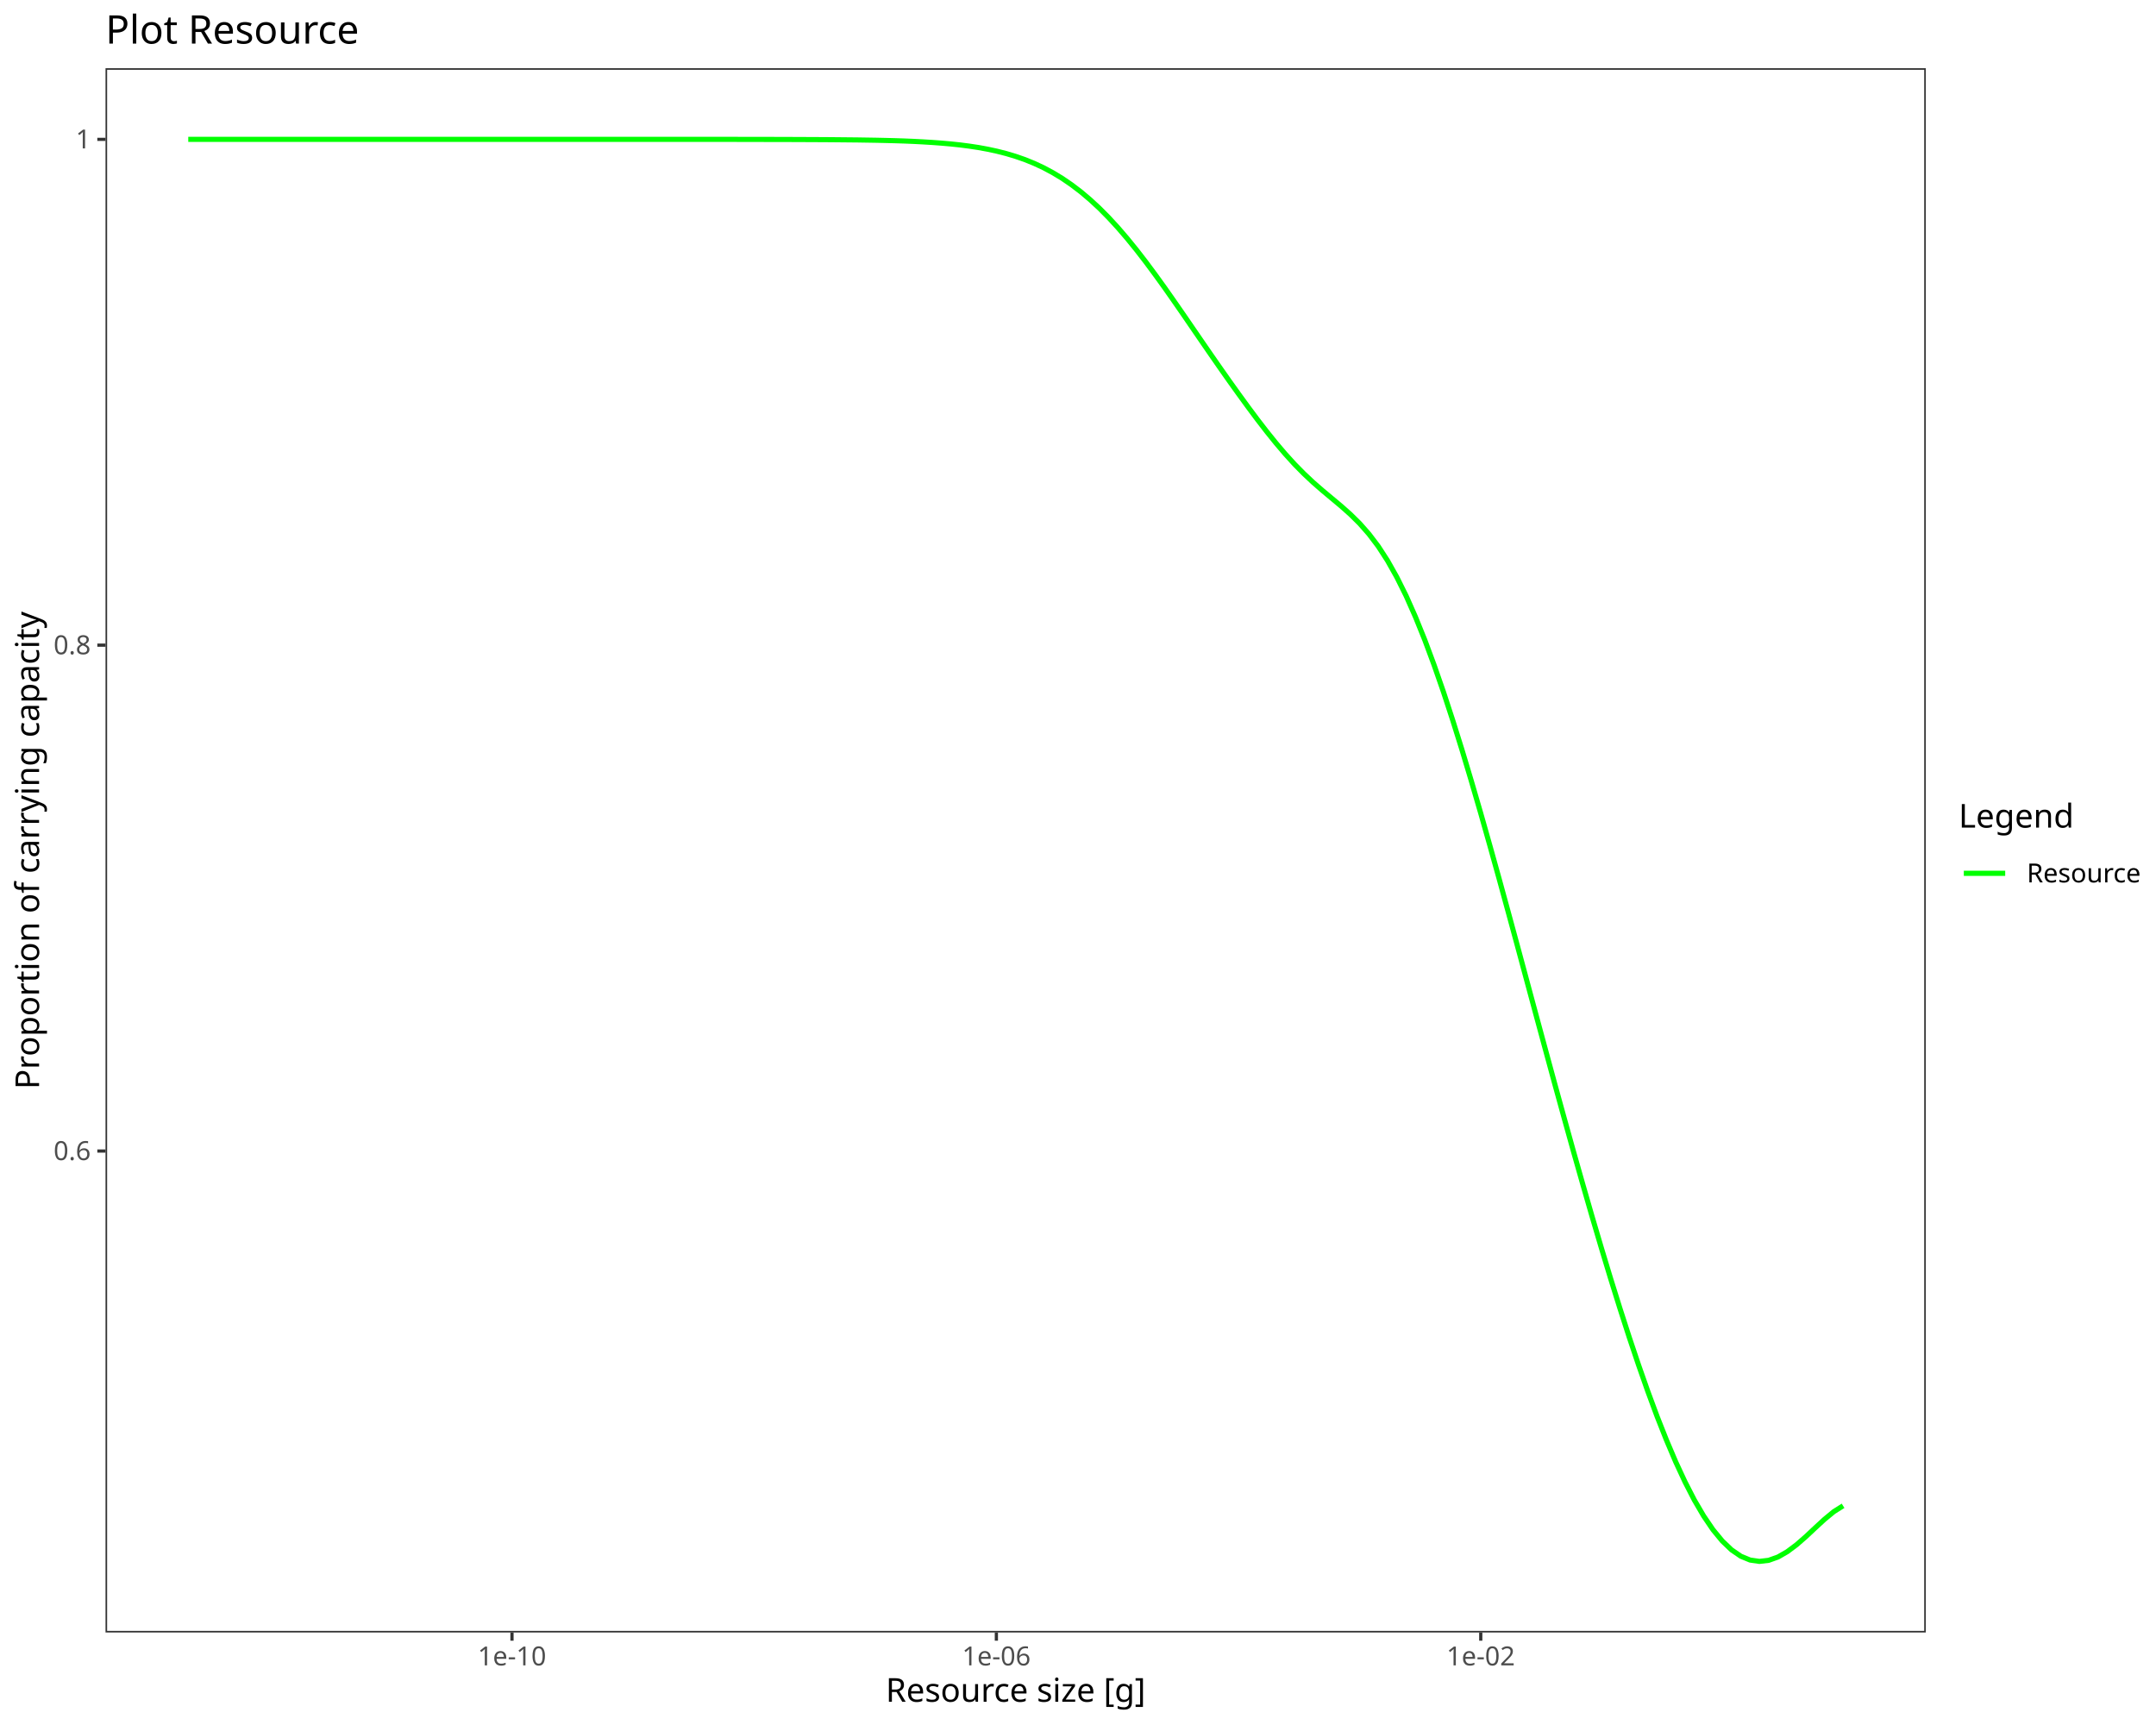
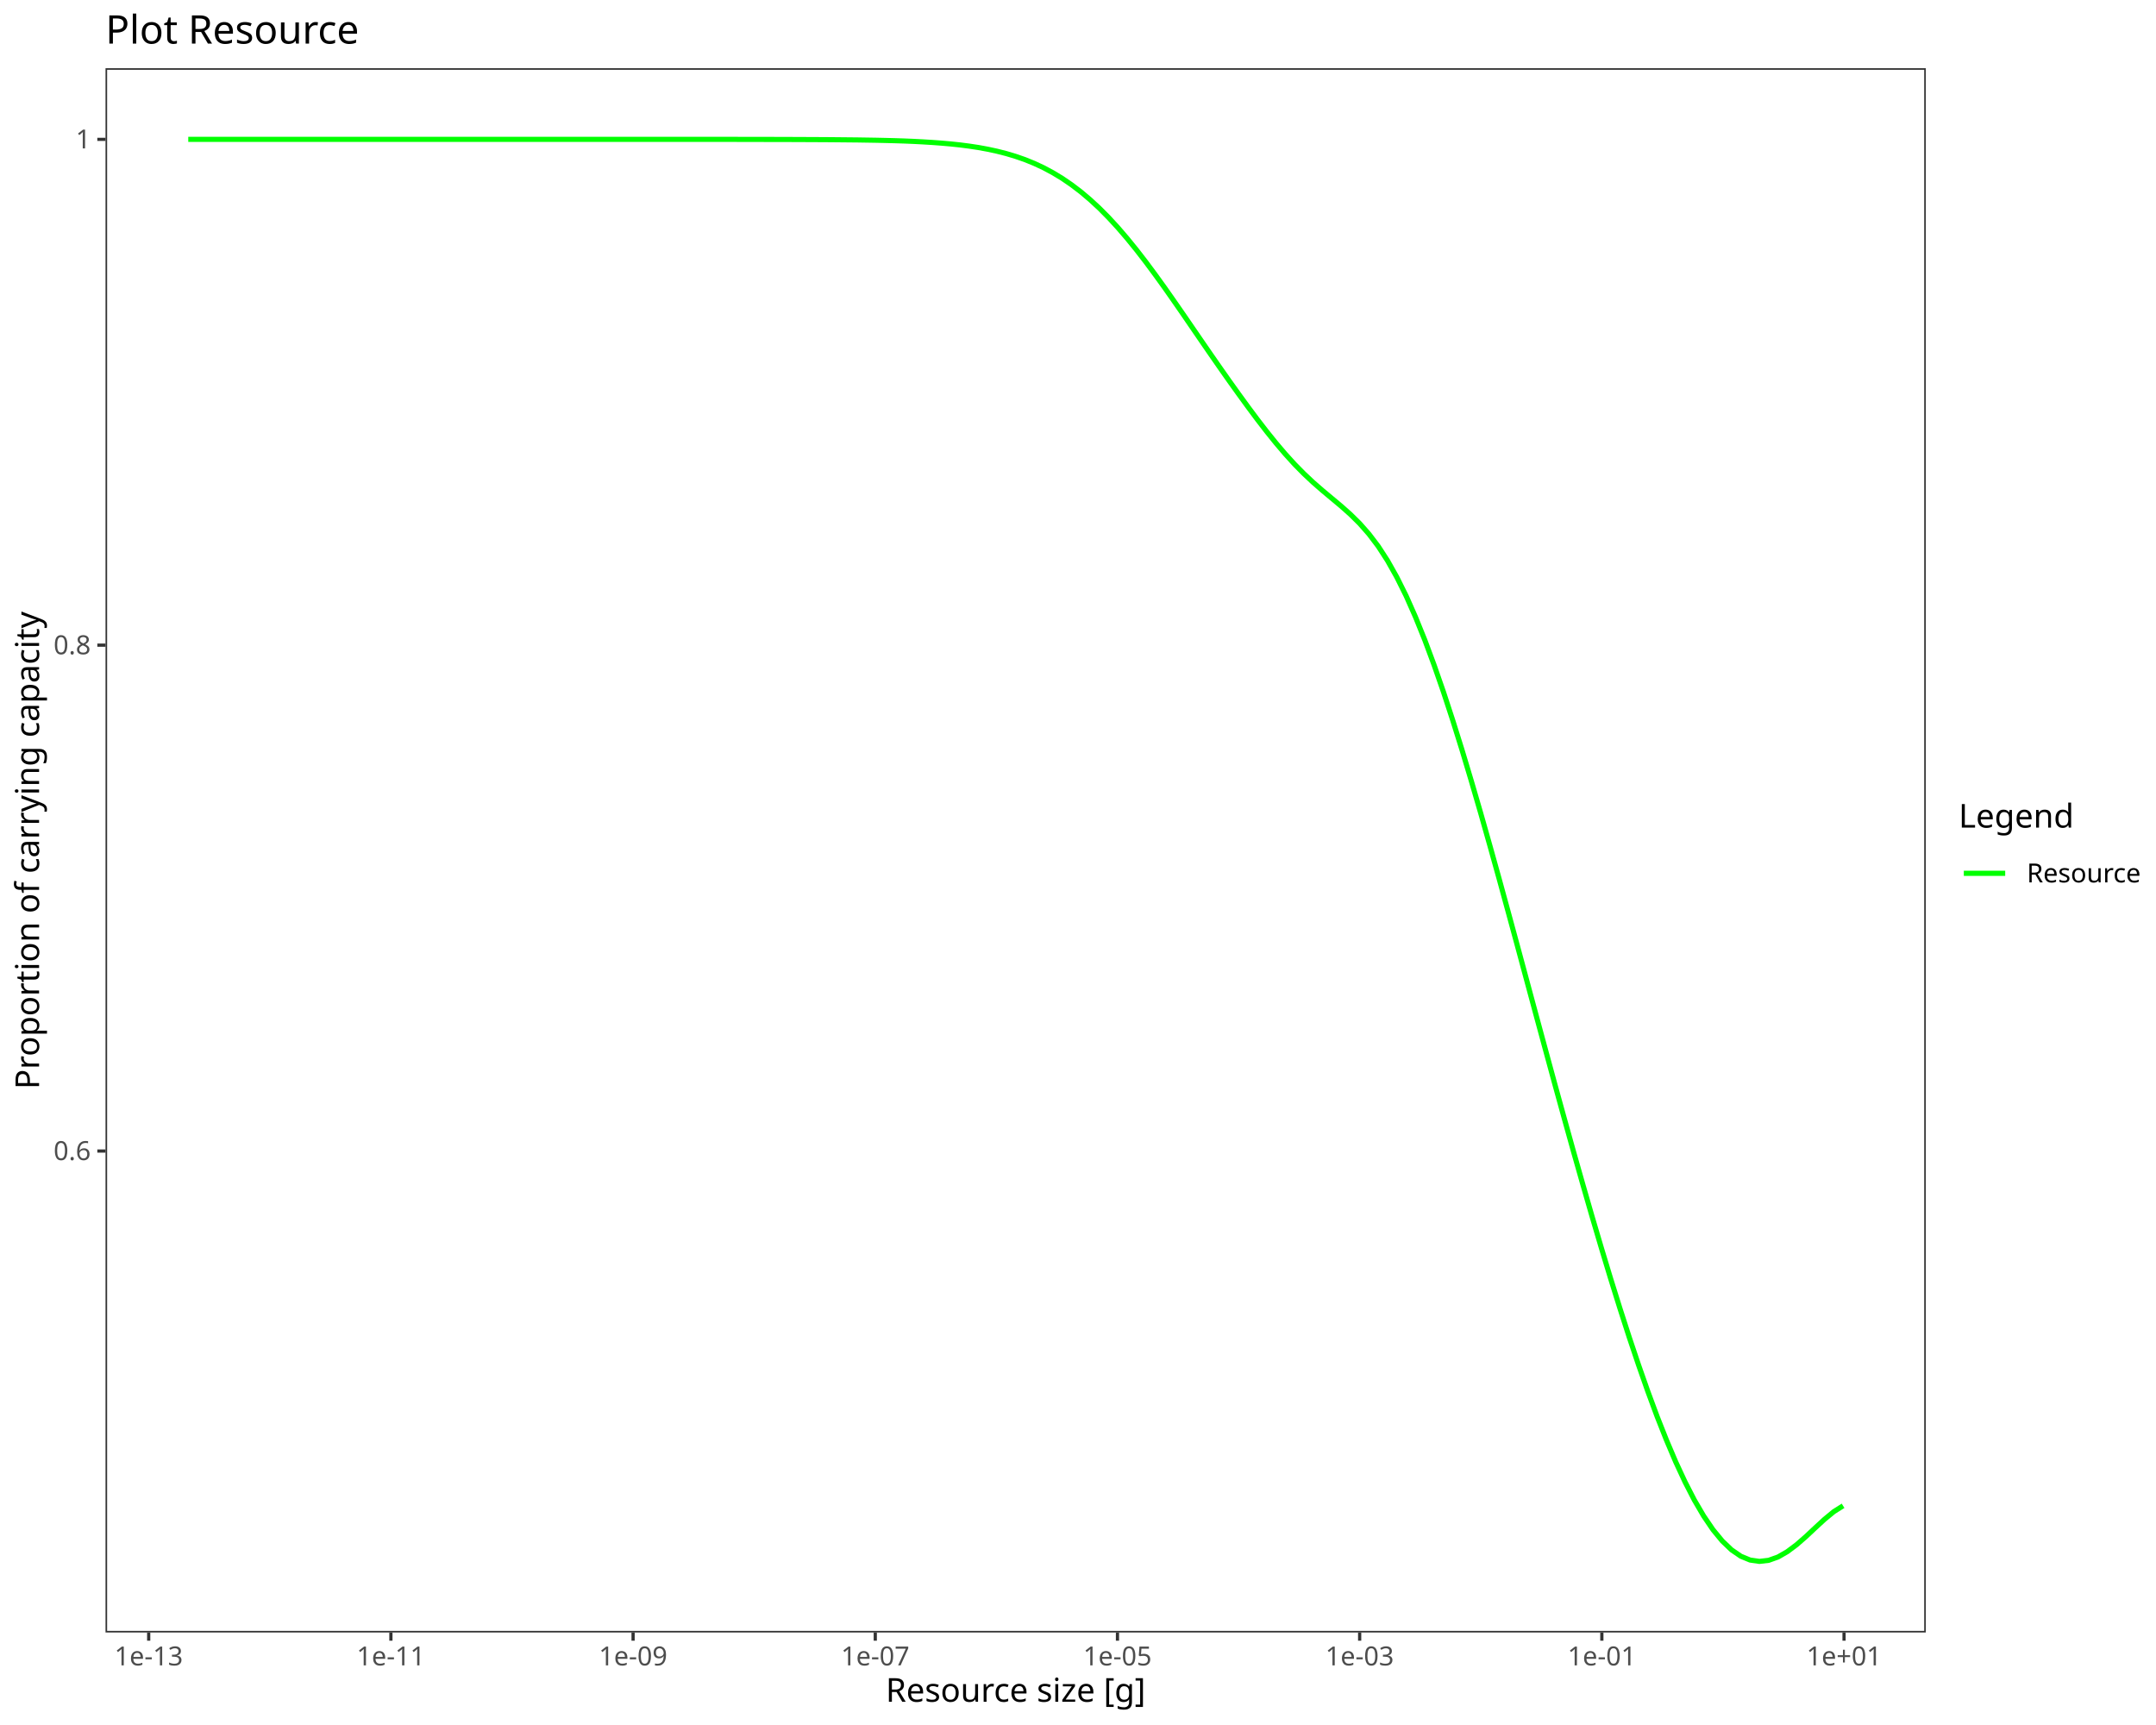
<svg xmlns="http://www.w3.org/2000/svg" class="svglite" data-engine-version="2.0" width="720.00pt" height="576.00pt" viewBox="0 0 720.00 576.00">
  <defs>
    <style type="text/css">
    .svglite line, .svglite polyline, .svglite polygon, .svglite path, .svglite rect, .svglite circle {
      fill: none;
      stroke: #000000;
      stroke-linecap: round;
      stroke-linejoin: round;
      stroke-miterlimit: 10.00;
    }
  </style>
  </defs>
  <rect width="100%" height="100%" style="stroke: none; fill: #FFFFFF;" />
  <defs>
    <clipPath id="cpMC4wMHw3MjAuMDB8MC4wMHw1NzYuMDA=">
      <rect x="0.00" y="0.00" width="720.00" height="576.00" />
    </clipPath>
  </defs>
  <g clip-path="url(#cpMC4wMHw3MjAuMDB8MC4wMHw1NzYuMDA=)">
    <rect x="0.00" y="0.00" width="720.00" height="576.00" style="stroke-width: 1.07; stroke: #FFFFFF; fill: #FFFFFF;" />
  </g>
  <defs>
    <clipPath id="cpMzUuMjR8NjQzLjEzfDIyLjc4fDU0NS4xMQ==">
      <rect x="35.24" y="22.78" width="607.89" height="522.33" />
    </clipPath>
  </defs>
  <g clip-path="url(#cpMzUuMjR8NjQzLjEzfDIyLjc4fDU0NS4xMQ==)">
    <rect x="35.24" y="22.78" width="607.89" height="522.33" style="stroke-width: 1.07; stroke: none; fill: #FFFFFF;" />
    <polyline points="62.87,46.53 65.97,46.53 69.08,46.53 72.18,46.53 75.29,46.53 78.39,46.53 81.50,46.53 84.60,46.53 87.71,46.53 90.81,46.53 93.92,46.53 97.02,46.53 100.13,46.53 103.23,46.53 106.33,46.53 109.44,46.53 112.54,46.53 115.65,46.53 118.75,46.53 121.86,46.53 124.96,46.53 128.07,46.53 131.17,46.53 134.28,46.53 137.38,46.53 140.49,46.53 143.59,46.53 146.70,46.53 149.80,46.53 152.90,46.53 156.01,46.53 159.11,46.53 162.22,46.53 165.32,46.53 168.43,46.53 171.53,46.53 174.64,46.53 177.74,46.53 180.85,46.53 183.95,46.53 187.06,46.53 190.16,46.53 193.27,46.53 196.37,46.53 199.47,46.53 202.58,46.53 205.68,46.53 208.79,46.53 211.89,46.53 215.00,46.53 218.10,46.53 221.21,46.53 224.31,46.53 227.42,46.53 230.52,46.53 233.63,46.53 236.73,46.54 239.83,46.54 242.94,46.54 246.04,46.54 249.15,46.55 252.25,46.55 255.36,46.56 258.46,46.56 261.57,46.57 264.67,46.58 267.78,46.59 270.88,46.61 273.99,46.62 277.09,46.64 280.20,46.67 283.30,46.70 286.40,46.73 289.51,46.78 292.61,46.83 295.72,46.90 298.82,46.98 301.93,47.08 305.03,47.21 308.14,47.37 311.24,47.56 314.35,47.79 317.45,48.06 320.56,48.39 323.66,48.79 326.77,49.26 329.87,49.83 332.97,50.50 336.08,51.29 339.18,52.22 342.29,53.30 345.39,54.56 348.50,56.01 351.60,57.67 354.71,59.55 357.81,61.67 360.92,64.03 364.02,66.65 367.13,69.52 370.23,72.65 373.34,76.03 376.44,79.64 379.54,83.46 382.65,87.48 385.75,91.66 388.86,95.97 391.96,100.39 395.07,104.87 398.17,109.39 401.28,113.92 404.38,118.42 407.49,122.89 410.59,127.30 413.70,131.64 416.80,135.90 419.90,140.06 423.01,144.09 426.11,147.94 429.22,151.60 432.32,155.01 435.43,158.17 438.53,161.08 441.64,163.79 444.74,166.38 447.85,168.98 450.95,171.73 454.06,174.80 457.16,178.32 460.27,182.42 463.37,187.21 466.47,192.72 469.58,198.97 472.68,205.97 475.79,213.65 478.89,221.99 482.00,230.92 485.10,240.38 488.21,250.31 491.31,260.64 494.42,271.30 497.52,282.25 500.63,293.41 503.73,304.74 506.84,316.19 509.94,327.69 513.04,339.19 516.15,350.66 519.25,362.06 522.36,373.34 525.46,384.48 528.57,395.43 531.67,406.19 534.78,416.71 537.88,426.96 540.99,436.92 544.09,446.54 547.20,455.79 550.30,464.62 553.40,472.99 556.51,480.85 559.61,488.15 562.72,494.84 565.82,500.87 568.93,506.19 572.03,510.76 575.14,514.54 578.24,517.51 581.35,519.64 584.45,520.92 587.56,521.37 590.66,521.01 593.77,519.90 596.87,518.12 599.97,515.80 603.08,513.09 606.18,510.18 609.29,507.32 612.39,504.77 615.50,502.80 " style="stroke-width: 1.71; stroke: #00FF00; stroke-linecap: butt;" />
    <rect x="35.24" y="22.78" width="607.89" height="522.33" style="stroke-width: 1.07; stroke: #333333;" />
  </g>
  <g clip-path="url(#cpMC4wMHw3MjAuMDB8MC4wMHw1NzYuMDA=)">
    <text x="30.31" y="387.37" text-anchor="end" style="font-size: 8.80px; fill: #4D4D4D; font-family: sans;" textLength="12.23px" lengthAdjust="spacingAndGlyphs">0.6</text>
    <text x="30.31" y="218.46" text-anchor="end" style="font-size: 8.80px; fill: #4D4D4D; font-family: sans;" textLength="12.23px" lengthAdjust="spacingAndGlyphs">0.8</text>
    <text x="30.31" y="49.55" text-anchor="end" style="font-size: 8.80px; fill: #4D4D4D; font-family: sans;" textLength="4.89px" lengthAdjust="spacingAndGlyphs">1</text>
    <polyline points="32.50,384.34 35.24,384.34 " style="stroke-width: 1.07; stroke: #333333; stroke-linecap: butt;" />
    <polyline points="32.50,215.43 35.24,215.43 " style="stroke-width: 1.07; stroke: #333333; stroke-linecap: butt;" />
    <polyline points="32.50,46.53 35.24,46.53 " style="stroke-width: 1.07; stroke: #333333; stroke-linecap: butt;" />
-     <polyline points="170.98,547.85 170.98,545.11 " style="stroke-width: 1.07; stroke: #333333; stroke-linecap: butt;" />
-     <polyline points="332.74,547.85 332.74,545.11 " style="stroke-width: 1.07; stroke: #333333; stroke-linecap: butt;" />
-     <polyline points="494.50,547.85 494.50,545.11 " style="stroke-width: 1.07; stroke: #333333; stroke-linecap: butt;" />
-     <text x="170.98" y="556.10" text-anchor="middle" style="font-size: 8.80px; fill: #4D4D4D; font-family: sans;" textLength="22.51px" lengthAdjust="spacingAndGlyphs">1e-10</text>
-     <text x="332.74" y="556.10" text-anchor="middle" style="font-size: 8.80px; fill: #4D4D4D; font-family: sans;" textLength="22.51px" lengthAdjust="spacingAndGlyphs">1e-06</text>
-     <text x="494.50" y="556.10" text-anchor="middle" style="font-size: 8.80px; fill: #4D4D4D; font-family: sans;" textLength="22.51px" lengthAdjust="spacingAndGlyphs">1e-02</text>
+     <polyline points="49.66,547.85 49.66,545.11 " style="stroke-width: 1.07; stroke: #333333; stroke-linecap: butt;" />
+     <polyline points="130.54,547.85 130.54,545.11 " style="stroke-width: 1.07; stroke: #333333; stroke-linecap: butt;" />
+     <polyline points="211.42,547.85 211.42,545.11 " style="stroke-width: 1.07; stroke: #333333; stroke-linecap: butt;" />
+     <polyline points="292.30,547.85 292.30,545.11 " style="stroke-width: 1.07; stroke: #333333; stroke-linecap: butt;" />
+     <polyline points="373.18,547.85 373.18,545.11 " style="stroke-width: 1.07; stroke: #333333; stroke-linecap: butt;" />
+     <polyline points="454.06,547.85 454.06,545.11 " style="stroke-width: 1.07; stroke: #333333; stroke-linecap: butt;" />
+     <polyline points="534.94,547.85 534.94,545.11 " style="stroke-width: 1.07; stroke: #333333; stroke-linecap: butt;" />
+     <polyline points="615.82,547.85 615.82,545.11 " style="stroke-width: 1.07; stroke: #333333; stroke-linecap: butt;" />
+     <text x="49.66" y="556.10" text-anchor="middle" style="font-size: 8.80px; fill: #4D4D4D; font-family: sans;" textLength="22.51px" lengthAdjust="spacingAndGlyphs">1e-13</text>
+     <text x="130.54" y="556.10" text-anchor="middle" style="font-size: 8.80px; fill: #4D4D4D; font-family: sans;" textLength="22.51px" lengthAdjust="spacingAndGlyphs">1e-11</text>
+     <text x="211.42" y="556.10" text-anchor="middle" style="font-size: 8.80px; fill: #4D4D4D; font-family: sans;" textLength="22.51px" lengthAdjust="spacingAndGlyphs">1e-09</text>
+     <text x="292.30" y="556.10" text-anchor="middle" style="font-size: 8.80px; fill: #4D4D4D; font-family: sans;" textLength="22.51px" lengthAdjust="spacingAndGlyphs">1e-07</text>
+     <text x="373.18" y="556.10" text-anchor="middle" style="font-size: 8.80px; fill: #4D4D4D; font-family: sans;" textLength="22.51px" lengthAdjust="spacingAndGlyphs">1e-05</text>
+     <text x="454.06" y="556.10" text-anchor="middle" style="font-size: 8.80px; fill: #4D4D4D; font-family: sans;" textLength="22.51px" lengthAdjust="spacingAndGlyphs">1e-03</text>
+     <text x="534.94" y="556.10" text-anchor="middle" style="font-size: 8.80px; fill: #4D4D4D; font-family: sans;" textLength="22.51px" lengthAdjust="spacingAndGlyphs">1e-01</text>
+     <text x="615.82" y="556.10" text-anchor="middle" style="font-size: 8.80px; fill: #4D4D4D; font-family: sans;" textLength="24.72px" lengthAdjust="spacingAndGlyphs">1e+01</text>
    <text x="339.18" y="568.24" text-anchor="middle" style="font-size: 11.00px; font-family: sans;" textLength="85.00px" lengthAdjust="spacingAndGlyphs">Resource size [g]</text>
    <text transform="translate(13.05,283.95) rotate(-90)" text-anchor="middle" style="font-size: 11.00px; font-family: sans;" textLength="148.59px" lengthAdjust="spacingAndGlyphs">Proportion of carrying capacity</text>
    <rect x="654.09" y="267.64" width="60.43" height="32.61" style="stroke-width: 1.07; stroke: none; fill: #FFFFFF;" />
    <text x="654.09" y="276.35" style="font-size: 11.00px; font-family: sans;" textLength="36.71px" lengthAdjust="spacingAndGlyphs">Legend</text>
    <rect x="654.09" y="282.97" width="17.28" height="17.28" style="stroke-width: 1.07; stroke: none; fill: #FFFFFF;" />
    <line x1="655.82" y1="291.61" x2="669.64" y2="291.61" style="stroke-width: 1.71; stroke: #00FF00; stroke-linecap: butt;" />
    <text x="676.85" y="294.64" style="font-size: 8.80px; font-family: sans;" textLength="37.67px" lengthAdjust="spacingAndGlyphs">Resource</text>
    <text x="35.24" y="14.56" style="font-size: 13.20px; font-family: sans;" textLength="82.92px" lengthAdjust="spacingAndGlyphs">Plot Resource</text>
  </g>
</svg>
